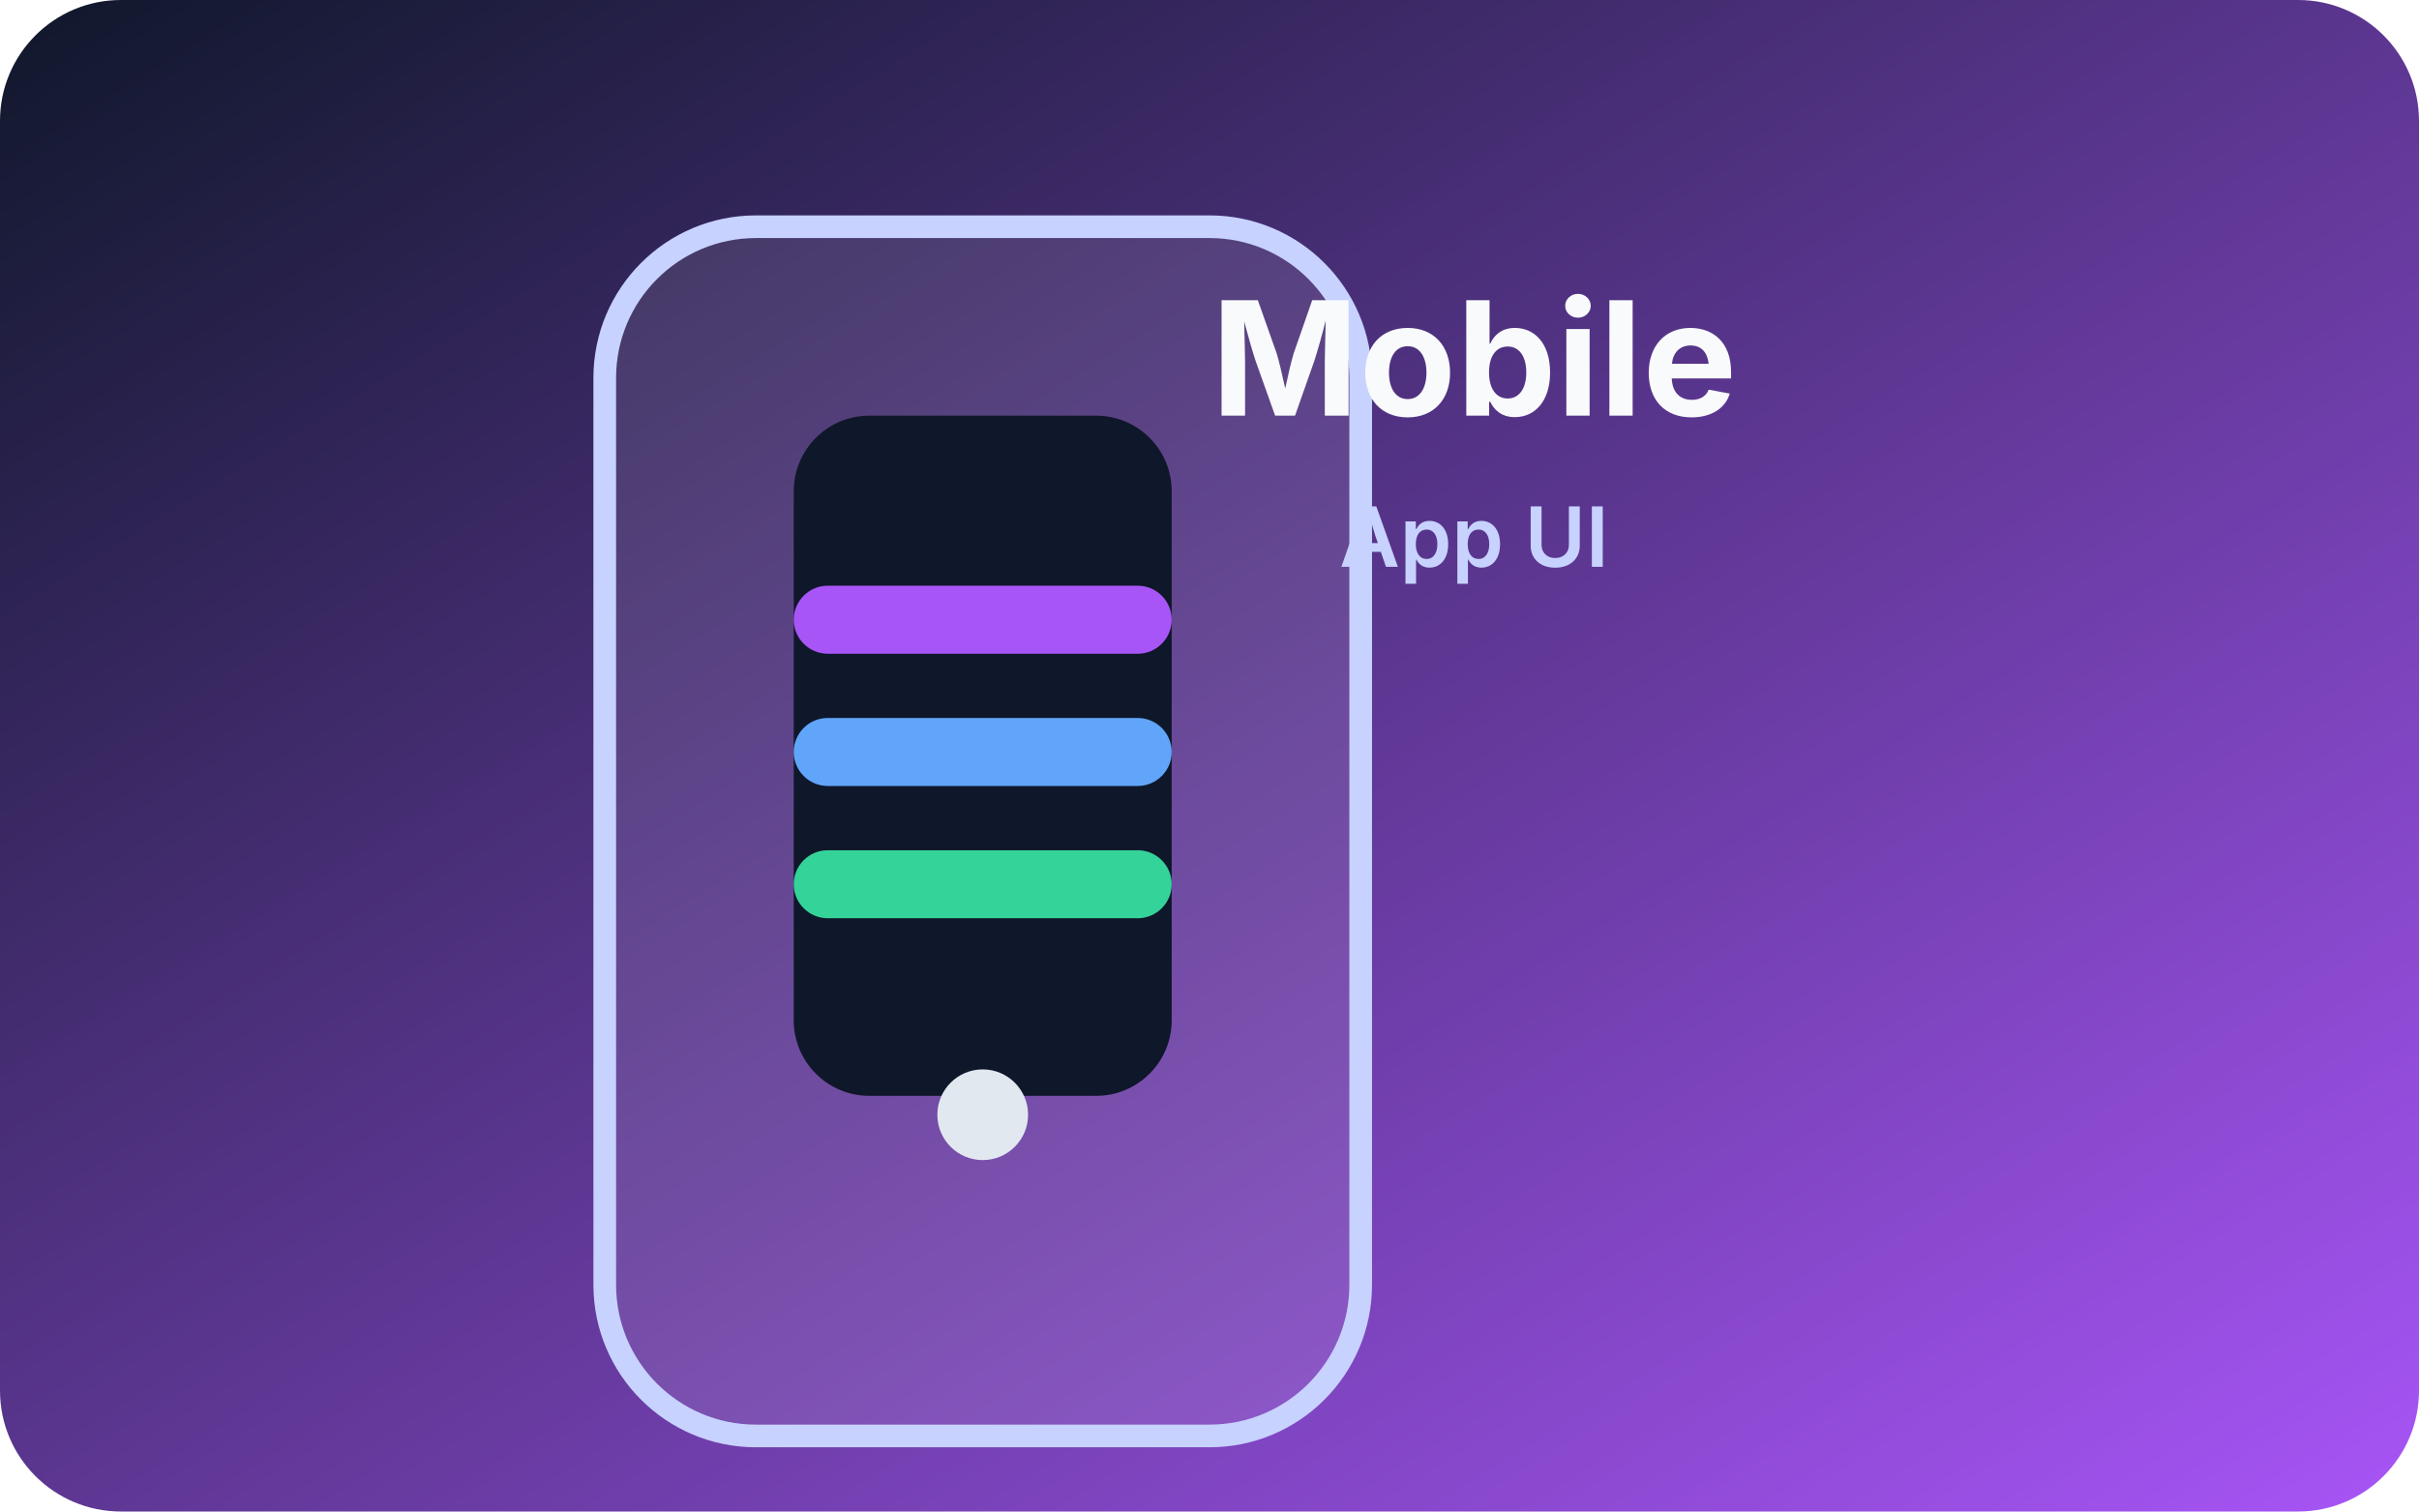
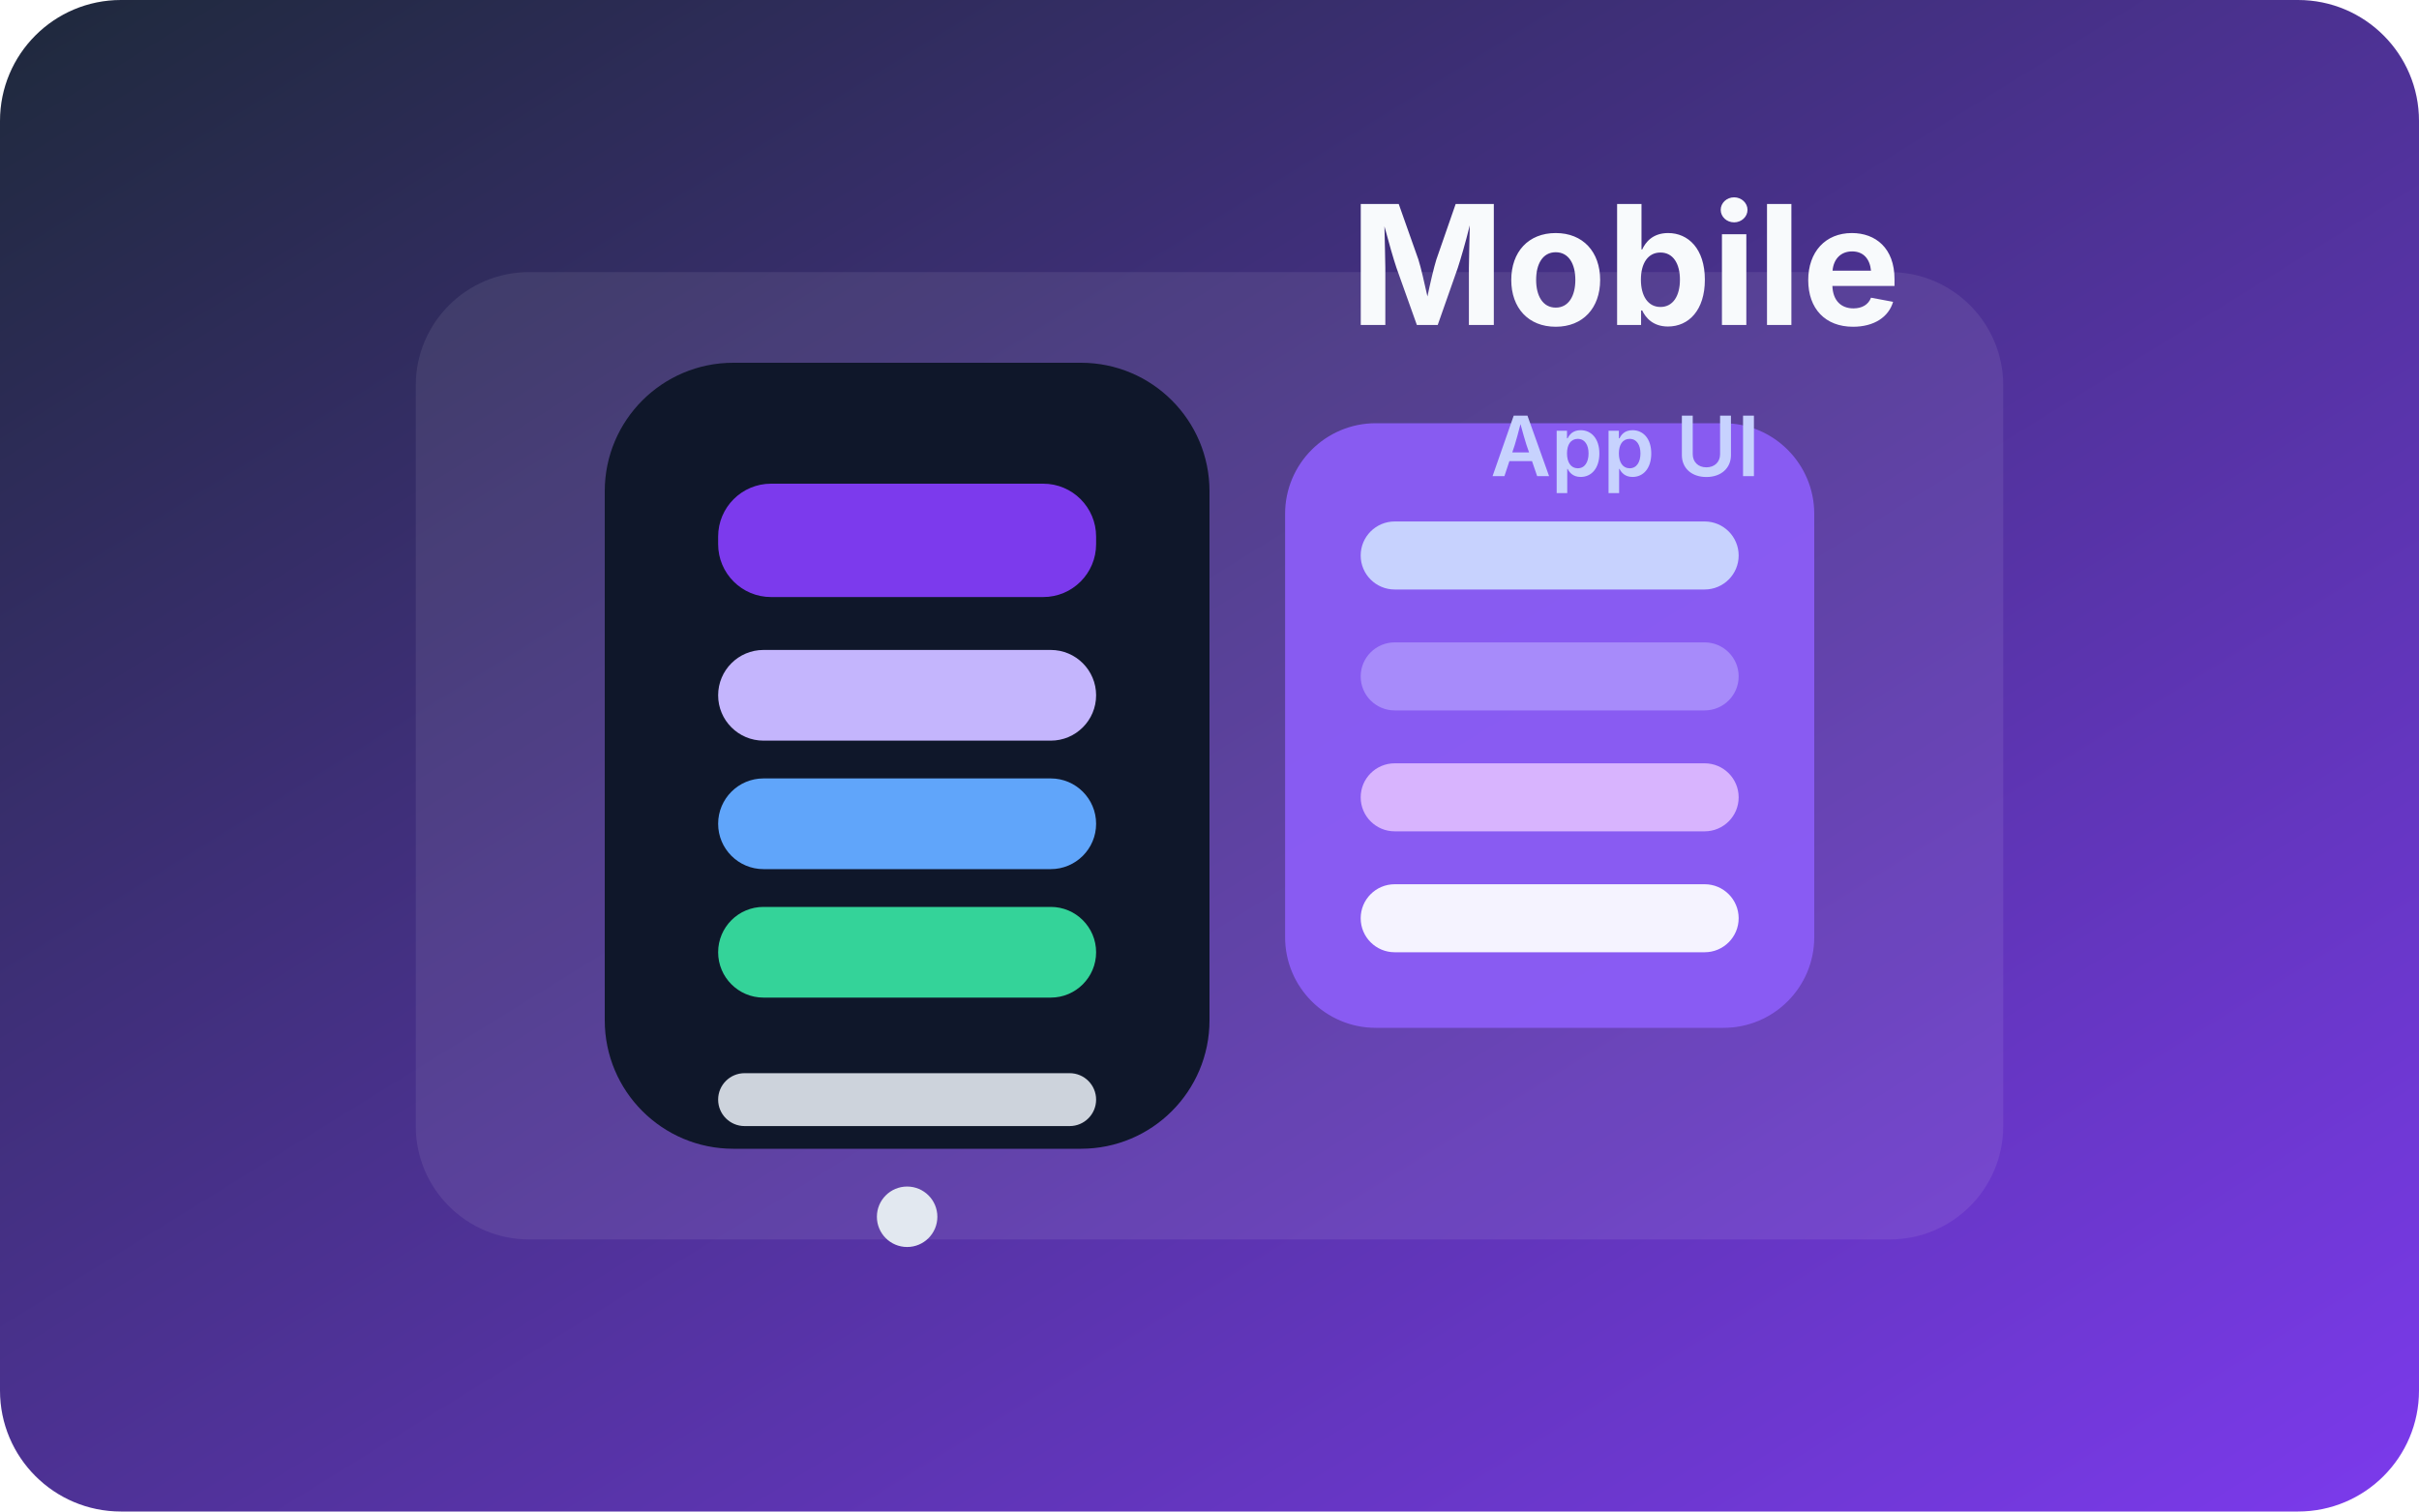
<svg xmlns="http://www.w3.org/2000/svg" viewBox="0 0 640 400">
  <defs>
    <linearGradient id="bg5" x1="0" y1="0" x2="1" y2="1">
-       <stop offset="0%" stop-color="#0f172a" />
-       <stop offset="100%" stop-color="#a855f7" />
+       <stop offset="0%" stop-color="#1e293b" />
+       <stop offset="100%" stop-color="#7c3aed" />
    </linearGradient>
  </defs>
  <rect width="640" height="400" rx="32" fill="url(#bg5)" />
-   <rect x="160" y="60" width="200" height="320" rx="40" fill="rgba(255,255,255,0.1)" stroke="#c7d2fe" stroke-width="6" />
-   <rect x="210" y="110" width="100" height="180" rx="20" fill="#0f172a" />
-   <rect x="210" y="155" width="100" height="18" rx="9" fill="#a855f7" />
-   <rect x="210" y="190" width="100" height="18" rx="9" fill="#60a5fa" />
-   <rect x="210" y="225" width="100" height="18" rx="9" fill="#34d399" />
-   <circle cx="260" cy="295" r="12" fill="#e2e8f0" />
-   <text x="390" y="110" fill="#f8fafc" font-size="42" font-weight="700" text-anchor="middle" font-family="Inter, sans-serif">Mobile</text>
-   <text x="390" y="150" fill="#c7d2fe" font-size="22" font-weight="600" text-anchor="middle" font-family="Inter, sans-serif">App UI</text>
+   <rect x="110" y="72" width="420" height="256" rx="30" fill="rgba(255,255,255,0.08)" />
+   <rect x="160" y="96" width="160" height="208" rx="34" fill="#0f172a" />
+   <rect x="190" y="128" width="100" height="30" rx="14" fill="#7c3aed" />
+   <rect x="190" y="172" width="100" height="24" rx="12" fill="#c4b5fd" />
+   <rect x="190" y="206" width="100" height="24" rx="12" fill="#60a5fa" />
+   <rect x="190" y="240" width="100" height="24" rx="12" fill="#34d399" />
+   <rect x="190" y="284" width="100" height="14" rx="7" fill="#e2e8f0" opacity="0.9" />
+   <circle cx="240" cy="322" r="8" fill="#e2e8f0" />
+   <rect x="340" y="112" width="140" height="160" rx="24" fill="#8b5cf6" opacity="0.95" />
+   <rect x="360" y="138" width="100" height="18" rx="9" fill="#c7d2fe" />
+   <rect x="360" y="170" width="100" height="18" rx="9" fill="#a78bfa" />
+   <rect x="360" y="202" width="100" height="18" rx="9" fill="#d8b4fe" />
+   <rect x="360" y="234" width="100" height="18" rx="9" fill="#f5f3ff" />
+   <text x="430" y="86" fill="#f8fafc" font-size="44" font-weight="700" text-anchor="middle" font-family="Inter, sans-serif">Mobile</text>
+   <text x="430" y="126" fill="#c7d2fe" font-size="22" font-weight="600" text-anchor="middle" font-family="Inter, sans-serif">App UI</text>
</svg>
